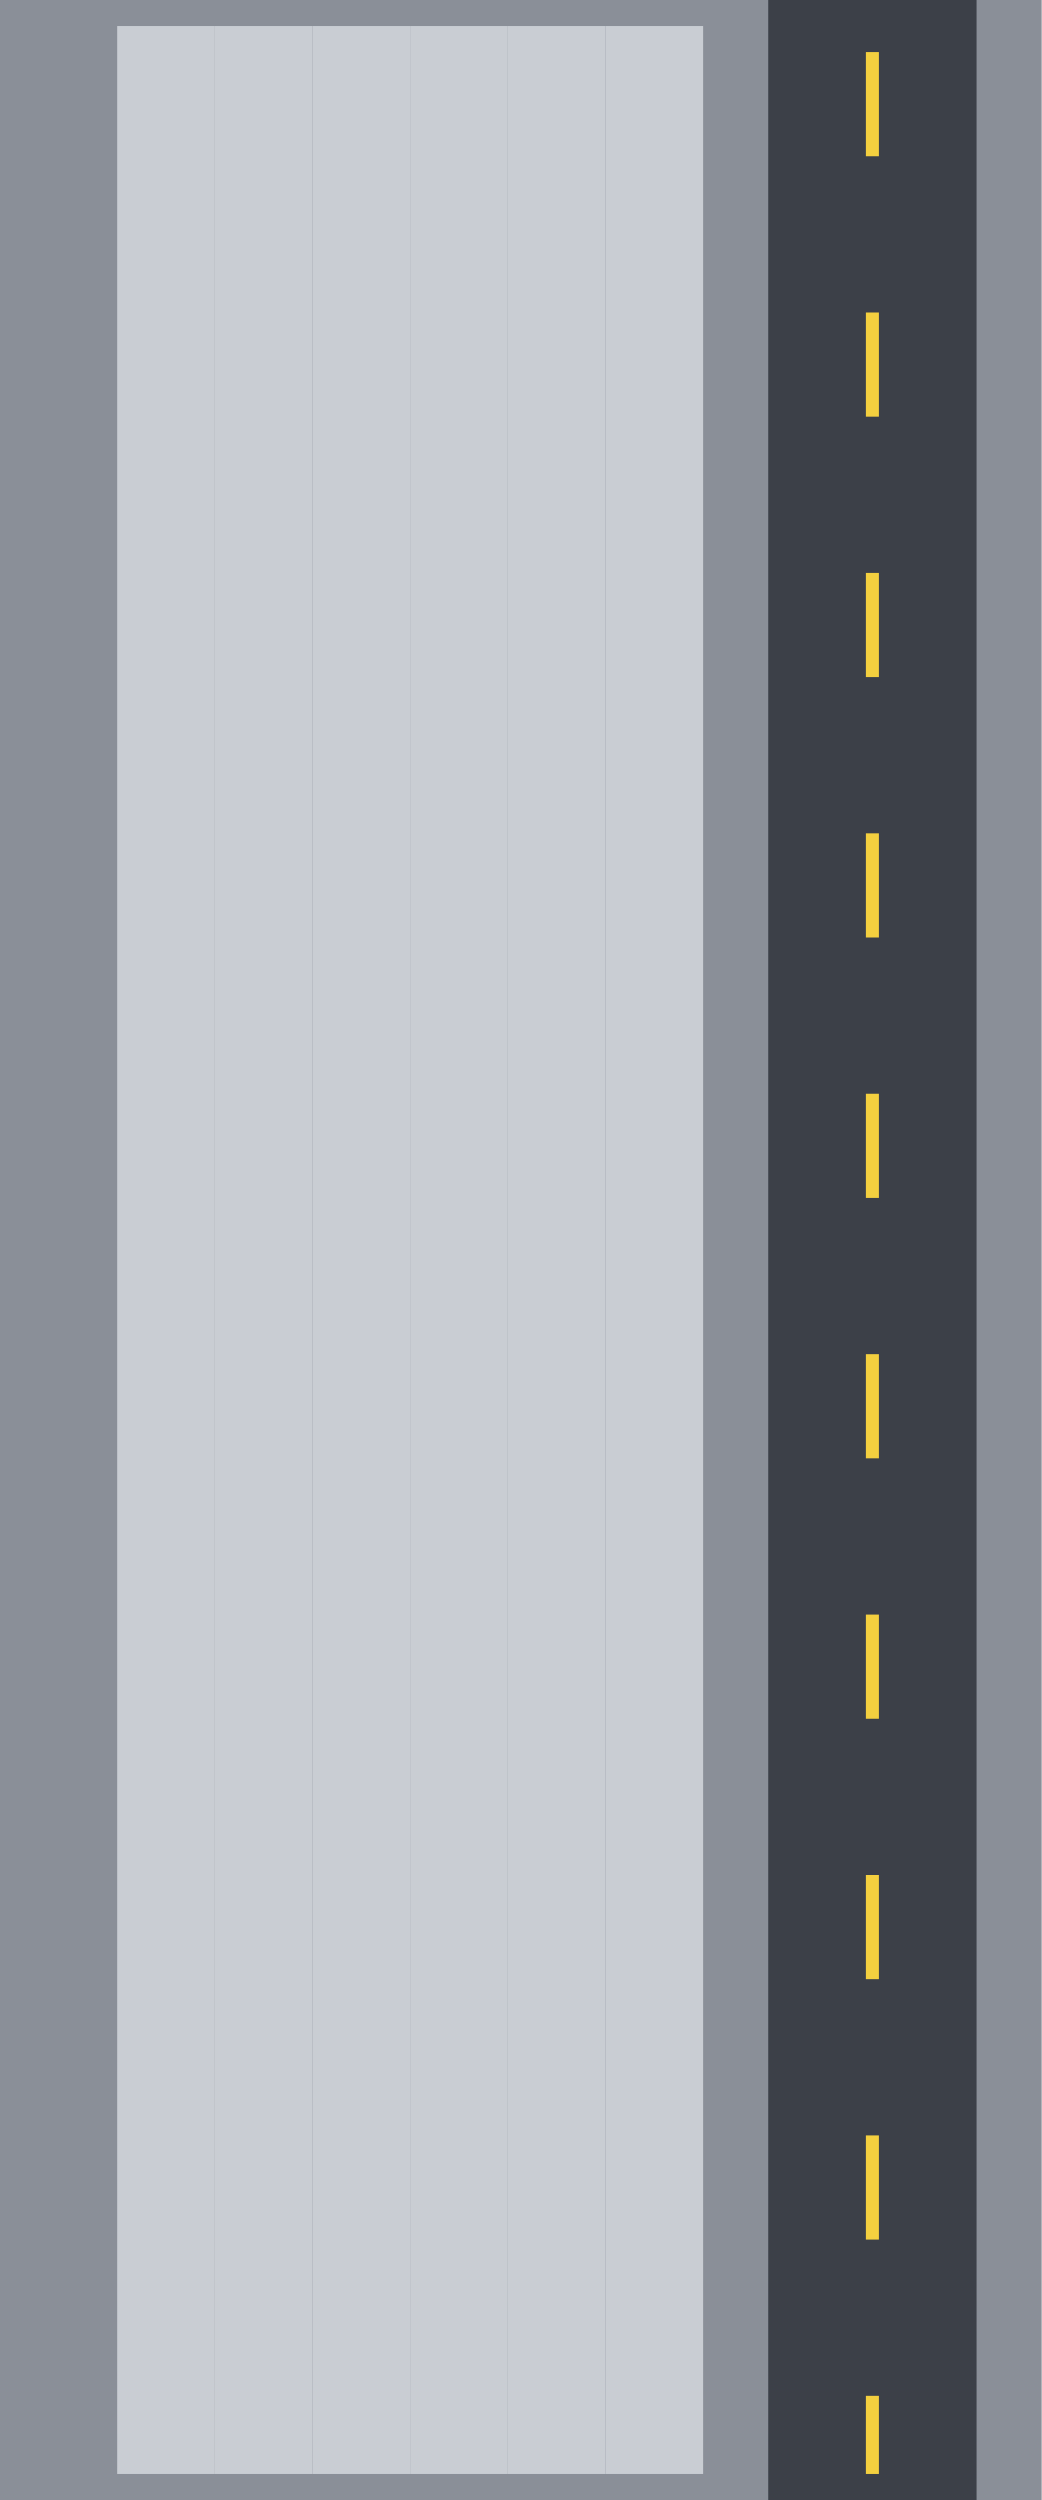
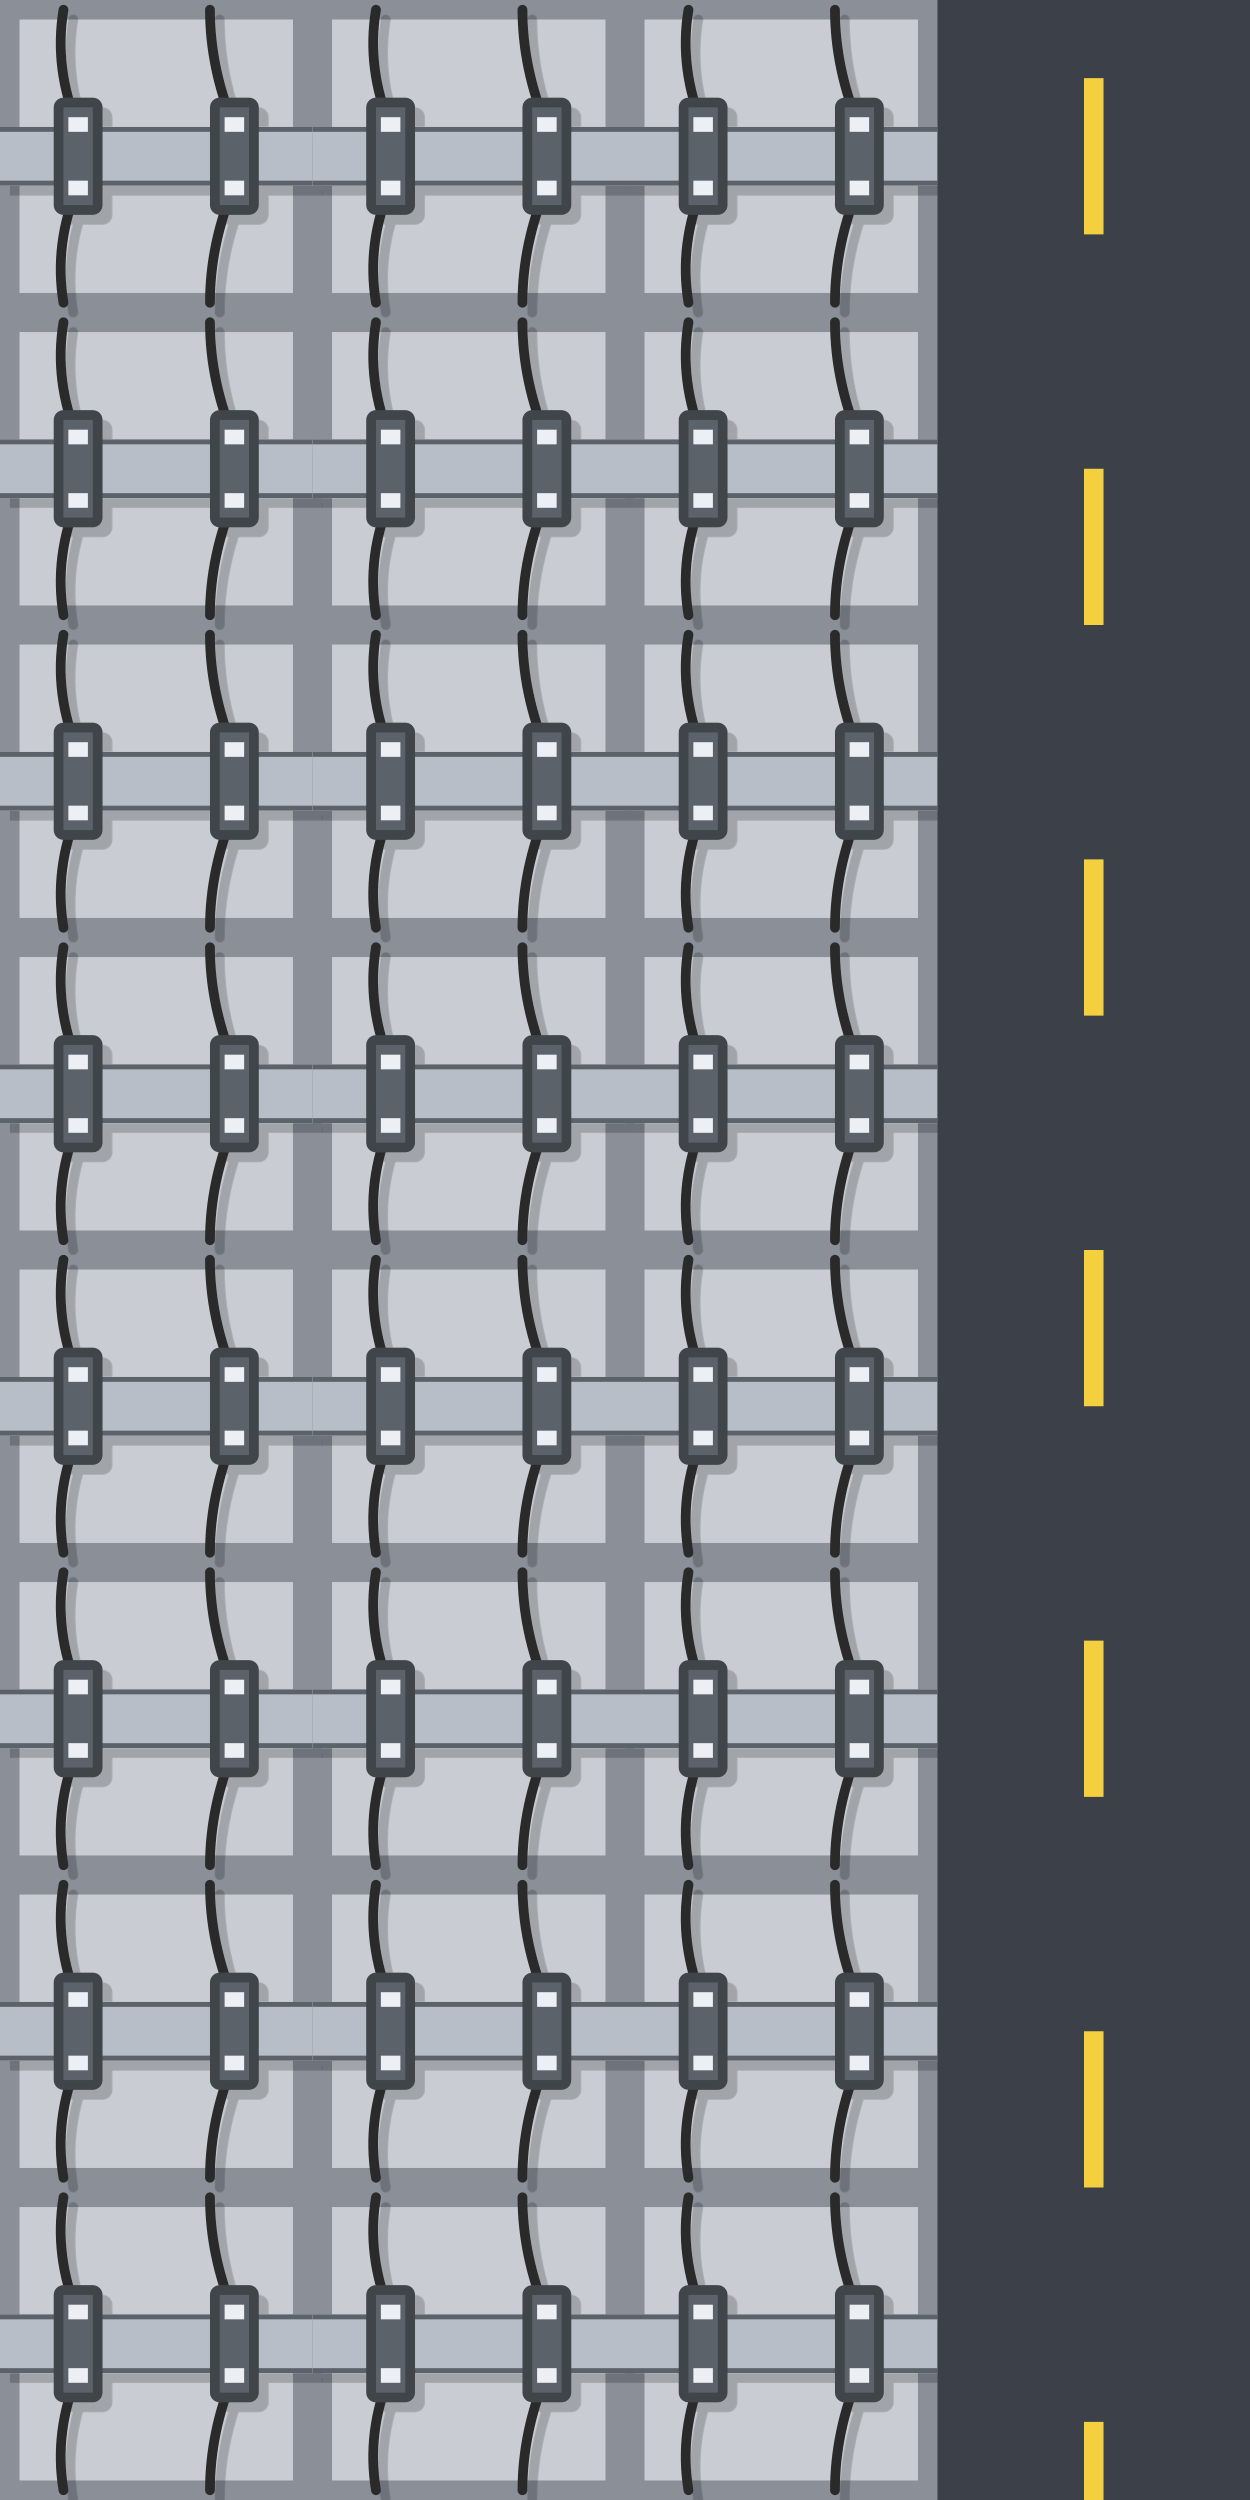
- <svg xmlns="http://www.w3.org/2000/svg" width="320" height="768" viewBox="0 0 320 768">
-   <rect width="320" height="768" fill="#8A8F98" />
+ <svg xmlns="http://www.w3.org/2000/svg" width="256" height="512" viewBox="0 0 256 512">
+   <defs>
+     <filter id="s">
+       <feDropShadow dx="2" dy="2" stdDeviation="0" flood-opacity=".2" />
+     </filter>
+   </defs>
+   <rect width="256" height="512" fill="#8A8F98" />
  <g fill="#C9CDD3">
-     <rect x="36" y="8" width="30" height="752" />
-     <rect x="66" y="8" width="30" height="752" />
-     <rect x="96" y="8" width="30" height="752" />
-     <rect x="126" y="8" width="30" height="752" />
-     <rect x="156" y="8" width="30" height="752" />
-     <rect x="186" y="8" width="30" height="752" />
-   </g>
-   <rect x="236" y="0" width="64" height="768" fill="#3C4048" />
+     <rect x="4" y="4" width="56" height="56" />
+     <rect x="4" y="68" width="56" height="56" />
+     <rect x="4" y="132" width="56" height="56" />
+     <rect x="4" y="196" width="56" height="56" />
+     <rect x="4" y="260" width="56" height="56" />
+     <rect x="4" y="324" width="56" height="56" />
+     <rect x="4" y="388" width="56" height="56" />
+     <rect x="4" y="452" width="56" height="56" />
+     <rect x="68" y="4" width="56" height="56" />
+     <rect x="68" y="68" width="56" height="56" />
+     <rect x="68" y="132" width="56" height="56" />
+     <rect x="68" y="196" width="56" height="56" />
+     <rect x="68" y="260" width="56" height="56" />
+     <rect x="68" y="324" width="56" height="56" />
+     <rect x="68" y="388" width="56" height="56" />
+     <rect x="68" y="452" width="56" height="56" />
+     <rect x="132" y="4" width="56" height="56" />
+     <rect x="132" y="68" width="56" height="56" />
+     <rect x="132" y="132" width="56" height="56" />
+     <rect x="132" y="196" width="56" height="56" />
+     <rect x="132" y="260" width="56" height="56" />
+     <rect x="132" y="324" width="56" height="56" />
+     <rect x="132" y="388" width="56" height="56" />
+     <rect x="132" y="452" width="56" height="56" />
+   </g>
+   <g transform="translate(0 0)" filter="url(#s)">
+     <path d="M16 26Q11 14 13 2M48 26Q43 14 43 2M16 38Q11 50 13 62M48 38Q43 50 43 62" fill="none" stroke="#2B2B2B" stroke-width="2" stroke-linecap="round" />
+     <rect x="0" y="26" width="64" height="12" fill="#B8BEC7" />
+     <rect x="0" y="26" width="64" height="1" fill="#5C626B" />
+     <rect x="0" y="37" width="64" height="1" fill="#5C626B" />
+     <rect x="12" y="21" width="8" height="22" fill="#5C626B" rx="1" stroke="#40444A" stroke-width="2" />
+     <rect x="44" y="21" width="8" height="22" fill="#5C626B" rx="1" stroke="#40444A" stroke-width="2" />
+     <rect x="14" y="24" width="4" height="3" fill="#ECEFF3" />
+     <rect x="14" y="37" width="4" height="3" fill="#ECEFF3" />
+     <rect x="46" y="24" width="4" height="3" fill="#ECEFF3" />
+     <rect x="46" y="37" width="4" height="3" fill="#ECEFF3" />
+   </g>
+   <g transform="translate(0 64)" filter="url(#s)">
+     <path d="M16 26Q11 14 13 2M48 26Q43 14 43 2M16 38Q11 50 13 62M48 38Q43 50 43 62" fill="none" stroke="#2B2B2B" stroke-width="2" stroke-linecap="round" />
+     <rect x="0" y="26" width="64" height="12" fill="#B8BEC7" />
+     <rect x="0" y="26" width="64" height="1" fill="#5C626B" />
+     <rect x="0" y="37" width="64" height="1" fill="#5C626B" />
+     <rect x="12" y="21" width="8" height="22" fill="#5C626B" rx="1" stroke="#40444A" stroke-width="2" />
+     <rect x="44" y="21" width="8" height="22" fill="#5C626B" rx="1" stroke="#40444A" stroke-width="2" />
+     <rect x="14" y="24" width="4" height="3" fill="#ECEFF3" />
+     <rect x="14" y="37" width="4" height="3" fill="#ECEFF3" />
+     <rect x="46" y="24" width="4" height="3" fill="#ECEFF3" />
+     <rect x="46" y="37" width="4" height="3" fill="#ECEFF3" />
+   </g>
+   <g transform="translate(0 128)" filter="url(#s)">
+     <path d="M16 26Q11 14 13 2M48 26Q43 14 43 2M16 38Q11 50 13 62M48 38Q43 50 43 62" fill="none" stroke="#2B2B2B" stroke-width="2" stroke-linecap="round" />
+     <rect x="0" y="26" width="64" height="12" fill="#B8BEC7" />
+     <rect x="0" y="26" width="64" height="1" fill="#5C626B" />
+     <rect x="0" y="37" width="64" height="1" fill="#5C626B" />
+     <rect x="12" y="21" width="8" height="22" fill="#5C626B" rx="1" stroke="#40444A" stroke-width="2" />
+     <rect x="44" y="21" width="8" height="22" fill="#5C626B" rx="1" stroke="#40444A" stroke-width="2" />
+     <rect x="14" y="24" width="4" height="3" fill="#ECEFF3" />
+     <rect x="14" y="37" width="4" height="3" fill="#ECEFF3" />
+     <rect x="46" y="24" width="4" height="3" fill="#ECEFF3" />
+     <rect x="46" y="37" width="4" height="3" fill="#ECEFF3" />
+   </g>
+   <g transform="translate(0 192)" filter="url(#s)">
+     <path d="M16 26Q11 14 13 2M48 26Q43 14 43 2M16 38Q11 50 13 62M48 38Q43 50 43 62" fill="none" stroke="#2B2B2B" stroke-width="2" stroke-linecap="round" />
+     <rect x="0" y="26" width="64" height="12" fill="#B8BEC7" />
+     <rect x="0" y="26" width="64" height="1" fill="#5C626B" />
+     <rect x="0" y="37" width="64" height="1" fill="#5C626B" />
+     <rect x="12" y="21" width="8" height="22" fill="#5C626B" rx="1" stroke="#40444A" stroke-width="2" />
+     <rect x="44" y="21" width="8" height="22" fill="#5C626B" rx="1" stroke="#40444A" stroke-width="2" />
+     <rect x="14" y="24" width="4" height="3" fill="#ECEFF3" />
+     <rect x="14" y="37" width="4" height="3" fill="#ECEFF3" />
+     <rect x="46" y="24" width="4" height="3" fill="#ECEFF3" />
+     <rect x="46" y="37" width="4" height="3" fill="#ECEFF3" />
+   </g>
+   <g transform="translate(0 256)" filter="url(#s)">
+     <path d="M16 26Q11 14 13 2M48 26Q43 14 43 2M16 38Q11 50 13 62M48 38Q43 50 43 62" fill="none" stroke="#2B2B2B" stroke-width="2" stroke-linecap="round" />
+     <rect x="0" y="26" width="64" height="12" fill="#B8BEC7" />
+     <rect x="0" y="26" width="64" height="1" fill="#5C626B" />
+     <rect x="0" y="37" width="64" height="1" fill="#5C626B" />
+     <rect x="12" y="21" width="8" height="22" fill="#5C626B" rx="1" stroke="#40444A" stroke-width="2" />
+     <rect x="44" y="21" width="8" height="22" fill="#5C626B" rx="1" stroke="#40444A" stroke-width="2" />
+     <rect x="14" y="24" width="4" height="3" fill="#ECEFF3" />
+     <rect x="14" y="37" width="4" height="3" fill="#ECEFF3" />
+     <rect x="46" y="24" width="4" height="3" fill="#ECEFF3" />
+     <rect x="46" y="37" width="4" height="3" fill="#ECEFF3" />
+   </g>
+   <g transform="translate(0 320)" filter="url(#s)">
+     <path d="M16 26Q11 14 13 2M48 26Q43 14 43 2M16 38Q11 50 13 62M48 38Q43 50 43 62" fill="none" stroke="#2B2B2B" stroke-width="2" stroke-linecap="round" />
+     <rect x="0" y="26" width="64" height="12" fill="#B8BEC7" />
+     <rect x="0" y="26" width="64" height="1" fill="#5C626B" />
+     <rect x="0" y="37" width="64" height="1" fill="#5C626B" />
+     <rect x="12" y="21" width="8" height="22" fill="#5C626B" rx="1" stroke="#40444A" stroke-width="2" />
+     <rect x="44" y="21" width="8" height="22" fill="#5C626B" rx="1" stroke="#40444A" stroke-width="2" />
+     <rect x="14" y="24" width="4" height="3" fill="#ECEFF3" />
+     <rect x="14" y="37" width="4" height="3" fill="#ECEFF3" />
+     <rect x="46" y="24" width="4" height="3" fill="#ECEFF3" />
+     <rect x="46" y="37" width="4" height="3" fill="#ECEFF3" />
+   </g>
+   <g transform="translate(0 384)" filter="url(#s)">
+     <path d="M16 26Q11 14 13 2M48 26Q43 14 43 2M16 38Q11 50 13 62M48 38Q43 50 43 62" fill="none" stroke="#2B2B2B" stroke-width="2" stroke-linecap="round" />
+     <rect x="0" y="26" width="64" height="12" fill="#B8BEC7" />
+     <rect x="0" y="26" width="64" height="1" fill="#5C626B" />
+     <rect x="0" y="37" width="64" height="1" fill="#5C626B" />
+     <rect x="12" y="21" width="8" height="22" fill="#5C626B" rx="1" stroke="#40444A" stroke-width="2" />
+     <rect x="44" y="21" width="8" height="22" fill="#5C626B" rx="1" stroke="#40444A" stroke-width="2" />
+     <rect x="14" y="24" width="4" height="3" fill="#ECEFF3" />
+     <rect x="14" y="37" width="4" height="3" fill="#ECEFF3" />
+     <rect x="46" y="24" width="4" height="3" fill="#ECEFF3" />
+     <rect x="46" y="37" width="4" height="3" fill="#ECEFF3" />
+   </g>
+   <g transform="translate(0 448)" filter="url(#s)">
+     <path d="M16 26Q11 14 13 2M48 26Q43 14 43 2M16 38Q11 50 13 62M48 38Q43 50 43 62" fill="none" stroke="#2B2B2B" stroke-width="2" stroke-linecap="round" />
+     <rect x="0" y="26" width="64" height="12" fill="#B8BEC7" />
+     <rect x="0" y="26" width="64" height="1" fill="#5C626B" />
+     <rect x="0" y="37" width="64" height="1" fill="#5C626B" />
+     <rect x="12" y="21" width="8" height="22" fill="#5C626B" rx="1" stroke="#40444A" stroke-width="2" />
+     <rect x="44" y="21" width="8" height="22" fill="#5C626B" rx="1" stroke="#40444A" stroke-width="2" />
+     <rect x="14" y="24" width="4" height="3" fill="#ECEFF3" />
+     <rect x="14" y="37" width="4" height="3" fill="#ECEFF3" />
+     <rect x="46" y="24" width="4" height="3" fill="#ECEFF3" />
+     <rect x="46" y="37" width="4" height="3" fill="#ECEFF3" />
+   </g>
+   <g transform="translate(64 0)" filter="url(#s)">
+     <path d="M16 26Q11 14 13 2M48 26Q43 14 43 2M16 38Q11 50 13 62M48 38Q43 50 43 62" fill="none" stroke="#2B2B2B" stroke-width="2" stroke-linecap="round" />
+     <rect x="0" y="26" width="64" height="12" fill="#B8BEC7" />
+     <rect x="0" y="26" width="64" height="1" fill="#5C626B" />
+     <rect x="0" y="37" width="64" height="1" fill="#5C626B" />
+     <rect x="12" y="21" width="8" height="22" fill="#5C626B" rx="1" stroke="#40444A" stroke-width="2" />
+     <rect x="44" y="21" width="8" height="22" fill="#5C626B" rx="1" stroke="#40444A" stroke-width="2" />
+     <rect x="14" y="24" width="4" height="3" fill="#ECEFF3" />
+     <rect x="14" y="37" width="4" height="3" fill="#ECEFF3" />
+     <rect x="46" y="24" width="4" height="3" fill="#ECEFF3" />
+     <rect x="46" y="37" width="4" height="3" fill="#ECEFF3" />
+   </g>
+   <g transform="translate(64 64)" filter="url(#s)">
+     <path d="M16 26Q11 14 13 2M48 26Q43 14 43 2M16 38Q11 50 13 62M48 38Q43 50 43 62" fill="none" stroke="#2B2B2B" stroke-width="2" stroke-linecap="round" />
+     <rect x="0" y="26" width="64" height="12" fill="#B8BEC7" />
+     <rect x="0" y="26" width="64" height="1" fill="#5C626B" />
+     <rect x="0" y="37" width="64" height="1" fill="#5C626B" />
+     <rect x="12" y="21" width="8" height="22" fill="#5C626B" rx="1" stroke="#40444A" stroke-width="2" />
+     <rect x="44" y="21" width="8" height="22" fill="#5C626B" rx="1" stroke="#40444A" stroke-width="2" />
+     <rect x="14" y="24" width="4" height="3" fill="#ECEFF3" />
+     <rect x="14" y="37" width="4" height="3" fill="#ECEFF3" />
+     <rect x="46" y="24" width="4" height="3" fill="#ECEFF3" />
+     <rect x="46" y="37" width="4" height="3" fill="#ECEFF3" />
+   </g>
+   <g transform="translate(64 128)" filter="url(#s)">
+     <path d="M16 26Q11 14 13 2M48 26Q43 14 43 2M16 38Q11 50 13 62M48 38Q43 50 43 62" fill="none" stroke="#2B2B2B" stroke-width="2" stroke-linecap="round" />
+     <rect x="0" y="26" width="64" height="12" fill="#B8BEC7" />
+     <rect x="0" y="26" width="64" height="1" fill="#5C626B" />
+     <rect x="0" y="37" width="64" height="1" fill="#5C626B" />
+     <rect x="12" y="21" width="8" height="22" fill="#5C626B" rx="1" stroke="#40444A" stroke-width="2" />
+     <rect x="44" y="21" width="8" height="22" fill="#5C626B" rx="1" stroke="#40444A" stroke-width="2" />
+     <rect x="14" y="24" width="4" height="3" fill="#ECEFF3" />
+     <rect x="14" y="37" width="4" height="3" fill="#ECEFF3" />
+     <rect x="46" y="24" width="4" height="3" fill="#ECEFF3" />
+     <rect x="46" y="37" width="4" height="3" fill="#ECEFF3" />
+   </g>
+   <g transform="translate(64 192)" filter="url(#s)">
+     <path d="M16 26Q11 14 13 2M48 26Q43 14 43 2M16 38Q11 50 13 62M48 38Q43 50 43 62" fill="none" stroke="#2B2B2B" stroke-width="2" stroke-linecap="round" />
+     <rect x="0" y="26" width="64" height="12" fill="#B8BEC7" />
+     <rect x="0" y="26" width="64" height="1" fill="#5C626B" />
+     <rect x="0" y="37" width="64" height="1" fill="#5C626B" />
+     <rect x="12" y="21" width="8" height="22" fill="#5C626B" rx="1" stroke="#40444A" stroke-width="2" />
+     <rect x="44" y="21" width="8" height="22" fill="#5C626B" rx="1" stroke="#40444A" stroke-width="2" />
+     <rect x="14" y="24" width="4" height="3" fill="#ECEFF3" />
+     <rect x="14" y="37" width="4" height="3" fill="#ECEFF3" />
+     <rect x="46" y="24" width="4" height="3" fill="#ECEFF3" />
+     <rect x="46" y="37" width="4" height="3" fill="#ECEFF3" />
+   </g>
+   <g transform="translate(64 256)" filter="url(#s)">
+     <path d="M16 26Q11 14 13 2M48 26Q43 14 43 2M16 38Q11 50 13 62M48 38Q43 50 43 62" fill="none" stroke="#2B2B2B" stroke-width="2" stroke-linecap="round" />
+     <rect x="0" y="26" width="64" height="12" fill="#B8BEC7" />
+     <rect x="0" y="26" width="64" height="1" fill="#5C626B" />
+     <rect x="0" y="37" width="64" height="1" fill="#5C626B" />
+     <rect x="12" y="21" width="8" height="22" fill="#5C626B" rx="1" stroke="#40444A" stroke-width="2" />
+     <rect x="44" y="21" width="8" height="22" fill="#5C626B" rx="1" stroke="#40444A" stroke-width="2" />
+     <rect x="14" y="24" width="4" height="3" fill="#ECEFF3" />
+     <rect x="14" y="37" width="4" height="3" fill="#ECEFF3" />
+     <rect x="46" y="24" width="4" height="3" fill="#ECEFF3" />
+     <rect x="46" y="37" width="4" height="3" fill="#ECEFF3" />
+   </g>
+   <g transform="translate(64 320)" filter="url(#s)">
+     <path d="M16 26Q11 14 13 2M48 26Q43 14 43 2M16 38Q11 50 13 62M48 38Q43 50 43 62" fill="none" stroke="#2B2B2B" stroke-width="2" stroke-linecap="round" />
+     <rect x="0" y="26" width="64" height="12" fill="#B8BEC7" />
+     <rect x="0" y="26" width="64" height="1" fill="#5C626B" />
+     <rect x="0" y="37" width="64" height="1" fill="#5C626B" />
+     <rect x="12" y="21" width="8" height="22" fill="#5C626B" rx="1" stroke="#40444A" stroke-width="2" />
+     <rect x="44" y="21" width="8" height="22" fill="#5C626B" rx="1" stroke="#40444A" stroke-width="2" />
+     <rect x="14" y="24" width="4" height="3" fill="#ECEFF3" />
+     <rect x="14" y="37" width="4" height="3" fill="#ECEFF3" />
+     <rect x="46" y="24" width="4" height="3" fill="#ECEFF3" />
+     <rect x="46" y="37" width="4" height="3" fill="#ECEFF3" />
+   </g>
+   <g transform="translate(64 384)" filter="url(#s)">
+     <path d="M16 26Q11 14 13 2M48 26Q43 14 43 2M16 38Q11 50 13 62M48 38Q43 50 43 62" fill="none" stroke="#2B2B2B" stroke-width="2" stroke-linecap="round" />
+     <rect x="0" y="26" width="64" height="12" fill="#B8BEC7" />
+     <rect x="0" y="26" width="64" height="1" fill="#5C626B" />
+     <rect x="0" y="37" width="64" height="1" fill="#5C626B" />
+     <rect x="12" y="21" width="8" height="22" fill="#5C626B" rx="1" stroke="#40444A" stroke-width="2" />
+     <rect x="44" y="21" width="8" height="22" fill="#5C626B" rx="1" stroke="#40444A" stroke-width="2" />
+     <rect x="14" y="24" width="4" height="3" fill="#ECEFF3" />
+     <rect x="14" y="37" width="4" height="3" fill="#ECEFF3" />
+     <rect x="46" y="24" width="4" height="3" fill="#ECEFF3" />
+     <rect x="46" y="37" width="4" height="3" fill="#ECEFF3" />
+   </g>
+   <g transform="translate(64 448)" filter="url(#s)">
+     <path d="M16 26Q11 14 13 2M48 26Q43 14 43 2M16 38Q11 50 13 62M48 38Q43 50 43 62" fill="none" stroke="#2B2B2B" stroke-width="2" stroke-linecap="round" />
+     <rect x="0" y="26" width="64" height="12" fill="#B8BEC7" />
+     <rect x="0" y="26" width="64" height="1" fill="#5C626B" />
+     <rect x="0" y="37" width="64" height="1" fill="#5C626B" />
+     <rect x="12" y="21" width="8" height="22" fill="#5C626B" rx="1" stroke="#40444A" stroke-width="2" />
+     <rect x="44" y="21" width="8" height="22" fill="#5C626B" rx="1" stroke="#40444A" stroke-width="2" />
+     <rect x="14" y="24" width="4" height="3" fill="#ECEFF3" />
+     <rect x="14" y="37" width="4" height="3" fill="#ECEFF3" />
+     <rect x="46" y="24" width="4" height="3" fill="#ECEFF3" />
+     <rect x="46" y="37" width="4" height="3" fill="#ECEFF3" />
+   </g>
+   <g transform="translate(128 0)" filter="url(#s)">
+     <path d="M16 26Q11 14 13 2M48 26Q43 14 43 2M16 38Q11 50 13 62M48 38Q43 50 43 62" fill="none" stroke="#2B2B2B" stroke-width="2" stroke-linecap="round" />
+     <rect x="0" y="26" width="64" height="12" fill="#B8BEC7" />
+     <rect x="0" y="26" width="64" height="1" fill="#5C626B" />
+     <rect x="0" y="37" width="64" height="1" fill="#5C626B" />
+     <rect x="12" y="21" width="8" height="22" fill="#5C626B" rx="1" stroke="#40444A" stroke-width="2" />
+     <rect x="44" y="21" width="8" height="22" fill="#5C626B" rx="1" stroke="#40444A" stroke-width="2" />
+     <rect x="14" y="24" width="4" height="3" fill="#ECEFF3" />
+     <rect x="14" y="37" width="4" height="3" fill="#ECEFF3" />
+     <rect x="46" y="24" width="4" height="3" fill="#ECEFF3" />
+     <rect x="46" y="37" width="4" height="3" fill="#ECEFF3" />
+   </g>
+   <g transform="translate(128 64)" filter="url(#s)">
+     <path d="M16 26Q11 14 13 2M48 26Q43 14 43 2M16 38Q11 50 13 62M48 38Q43 50 43 62" fill="none" stroke="#2B2B2B" stroke-width="2" stroke-linecap="round" />
+     <rect x="0" y="26" width="64" height="12" fill="#B8BEC7" />
+     <rect x="0" y="26" width="64" height="1" fill="#5C626B" />
+     <rect x="0" y="37" width="64" height="1" fill="#5C626B" />
+     <rect x="12" y="21" width="8" height="22" fill="#5C626B" rx="1" stroke="#40444A" stroke-width="2" />
+     <rect x="44" y="21" width="8" height="22" fill="#5C626B" rx="1" stroke="#40444A" stroke-width="2" />
+     <rect x="14" y="24" width="4" height="3" fill="#ECEFF3" />
+     <rect x="14" y="37" width="4" height="3" fill="#ECEFF3" />
+     <rect x="46" y="24" width="4" height="3" fill="#ECEFF3" />
+     <rect x="46" y="37" width="4" height="3" fill="#ECEFF3" />
+   </g>
+   <g transform="translate(128 128)" filter="url(#s)">
+     <path d="M16 26Q11 14 13 2M48 26Q43 14 43 2M16 38Q11 50 13 62M48 38Q43 50 43 62" fill="none" stroke="#2B2B2B" stroke-width="2" stroke-linecap="round" />
+     <rect x="0" y="26" width="64" height="12" fill="#B8BEC7" />
+     <rect x="0" y="26" width="64" height="1" fill="#5C626B" />
+     <rect x="0" y="37" width="64" height="1" fill="#5C626B" />
+     <rect x="12" y="21" width="8" height="22" fill="#5C626B" rx="1" stroke="#40444A" stroke-width="2" />
+     <rect x="44" y="21" width="8" height="22" fill="#5C626B" rx="1" stroke="#40444A" stroke-width="2" />
+     <rect x="14" y="24" width="4" height="3" fill="#ECEFF3" />
+     <rect x="14" y="37" width="4" height="3" fill="#ECEFF3" />
+     <rect x="46" y="24" width="4" height="3" fill="#ECEFF3" />
+     <rect x="46" y="37" width="4" height="3" fill="#ECEFF3" />
+   </g>
+   <g transform="translate(128 192)" filter="url(#s)">
+     <path d="M16 26Q11 14 13 2M48 26Q43 14 43 2M16 38Q11 50 13 62M48 38Q43 50 43 62" fill="none" stroke="#2B2B2B" stroke-width="2" stroke-linecap="round" />
+     <rect x="0" y="26" width="64" height="12" fill="#B8BEC7" />
+     <rect x="0" y="26" width="64" height="1" fill="#5C626B" />
+     <rect x="0" y="37" width="64" height="1" fill="#5C626B" />
+     <rect x="12" y="21" width="8" height="22" fill="#5C626B" rx="1" stroke="#40444A" stroke-width="2" />
+     <rect x="44" y="21" width="8" height="22" fill="#5C626B" rx="1" stroke="#40444A" stroke-width="2" />
+     <rect x="14" y="24" width="4" height="3" fill="#ECEFF3" />
+     <rect x="14" y="37" width="4" height="3" fill="#ECEFF3" />
+     <rect x="46" y="24" width="4" height="3" fill="#ECEFF3" />
+     <rect x="46" y="37" width="4" height="3" fill="#ECEFF3" />
+   </g>
+   <g transform="translate(128 256)" filter="url(#s)">
+     <path d="M16 26Q11 14 13 2M48 26Q43 14 43 2M16 38Q11 50 13 62M48 38Q43 50 43 62" fill="none" stroke="#2B2B2B" stroke-width="2" stroke-linecap="round" />
+     <rect x="0" y="26" width="64" height="12" fill="#B8BEC7" />
+     <rect x="0" y="26" width="64" height="1" fill="#5C626B" />
+     <rect x="0" y="37" width="64" height="1" fill="#5C626B" />
+     <rect x="12" y="21" width="8" height="22" fill="#5C626B" rx="1" stroke="#40444A" stroke-width="2" />
+     <rect x="44" y="21" width="8" height="22" fill="#5C626B" rx="1" stroke="#40444A" stroke-width="2" />
+     <rect x="14" y="24" width="4" height="3" fill="#ECEFF3" />
+     <rect x="14" y="37" width="4" height="3" fill="#ECEFF3" />
+     <rect x="46" y="24" width="4" height="3" fill="#ECEFF3" />
+     <rect x="46" y="37" width="4" height="3" fill="#ECEFF3" />
+   </g>
+   <g transform="translate(128 320)" filter="url(#s)">
+     <path d="M16 26Q11 14 13 2M48 26Q43 14 43 2M16 38Q11 50 13 62M48 38Q43 50 43 62" fill="none" stroke="#2B2B2B" stroke-width="2" stroke-linecap="round" />
+     <rect x="0" y="26" width="64" height="12" fill="#B8BEC7" />
+     <rect x="0" y="26" width="64" height="1" fill="#5C626B" />
+     <rect x="0" y="37" width="64" height="1" fill="#5C626B" />
+     <rect x="12" y="21" width="8" height="22" fill="#5C626B" rx="1" stroke="#40444A" stroke-width="2" />
+     <rect x="44" y="21" width="8" height="22" fill="#5C626B" rx="1" stroke="#40444A" stroke-width="2" />
+     <rect x="14" y="24" width="4" height="3" fill="#ECEFF3" />
+     <rect x="14" y="37" width="4" height="3" fill="#ECEFF3" />
+     <rect x="46" y="24" width="4" height="3" fill="#ECEFF3" />
+     <rect x="46" y="37" width="4" height="3" fill="#ECEFF3" />
+   </g>
+   <g transform="translate(128 384)" filter="url(#s)">
+     <path d="M16 26Q11 14 13 2M48 26Q43 14 43 2M16 38Q11 50 13 62M48 38Q43 50 43 62" fill="none" stroke="#2B2B2B" stroke-width="2" stroke-linecap="round" />
+     <rect x="0" y="26" width="64" height="12" fill="#B8BEC7" />
+     <rect x="0" y="26" width="64" height="1" fill="#5C626B" />
+     <rect x="0" y="37" width="64" height="1" fill="#5C626B" />
+     <rect x="12" y="21" width="8" height="22" fill="#5C626B" rx="1" stroke="#40444A" stroke-width="2" />
+     <rect x="44" y="21" width="8" height="22" fill="#5C626B" rx="1" stroke="#40444A" stroke-width="2" />
+     <rect x="14" y="24" width="4" height="3" fill="#ECEFF3" />
+     <rect x="14" y="37" width="4" height="3" fill="#ECEFF3" />
+     <rect x="46" y="24" width="4" height="3" fill="#ECEFF3" />
+     <rect x="46" y="37" width="4" height="3" fill="#ECEFF3" />
+   </g>
+   <g transform="translate(128 448)" filter="url(#s)">
+     <path d="M16 26Q11 14 13 2M48 26Q43 14 43 2M16 38Q11 50 13 62M48 38Q43 50 43 62" fill="none" stroke="#2B2B2B" stroke-width="2" stroke-linecap="round" />
+     <rect x="0" y="26" width="64" height="12" fill="#B8BEC7" />
+     <rect x="0" y="26" width="64" height="1" fill="#5C626B" />
+     <rect x="0" y="37" width="64" height="1" fill="#5C626B" />
+     <rect x="12" y="21" width="8" height="22" fill="#5C626B" rx="1" stroke="#40444A" stroke-width="2" />
+     <rect x="44" y="21" width="8" height="22" fill="#5C626B" rx="1" stroke="#40444A" stroke-width="2" />
+     <rect x="14" y="24" width="4" height="3" fill="#ECEFF3" />
+     <rect x="14" y="37" width="4" height="3" fill="#ECEFF3" />
+     <rect x="46" y="24" width="4" height="3" fill="#ECEFF3" />
+     <rect x="46" y="37" width="4" height="3" fill="#ECEFF3" />
+   </g>
+   <rect x="192" y="0" width="64" height="512" fill="#3C4048" />
  <g fill="#F4D03F">
-     <rect x="266" y="16" width="4" height="32" />
-     <rect x="266" y="96" width="4" height="32" />
-     <rect x="266" y="176" width="4" height="32" />
-     <rect x="266" y="256" width="4" height="32" />
-     <rect x="266" y="336" width="4" height="32" />
-     <rect x="266" y="416" width="4" height="32" />
-     <rect x="266" y="496" width="4" height="32" />
-     <rect x="266" y="576" width="4" height="32" />
-     <rect x="266" y="656" width="4" height="32" />
-     <rect x="266" y="736" width="4" height="24" />
+     <rect x="222" y="16" width="4" height="32" />
+     <rect x="222" y="96" width="4" height="32" />
+     <rect x="222" y="176" width="4" height="32" />
+     <rect x="222" y="256" width="4" height="32" />
+     <rect x="222" y="336" width="4" height="32" />
+     <rect x="222" y="416" width="4" height="32" />
+     <rect x="222" y="496" width="4" height="32" />
  </g>
</svg>
